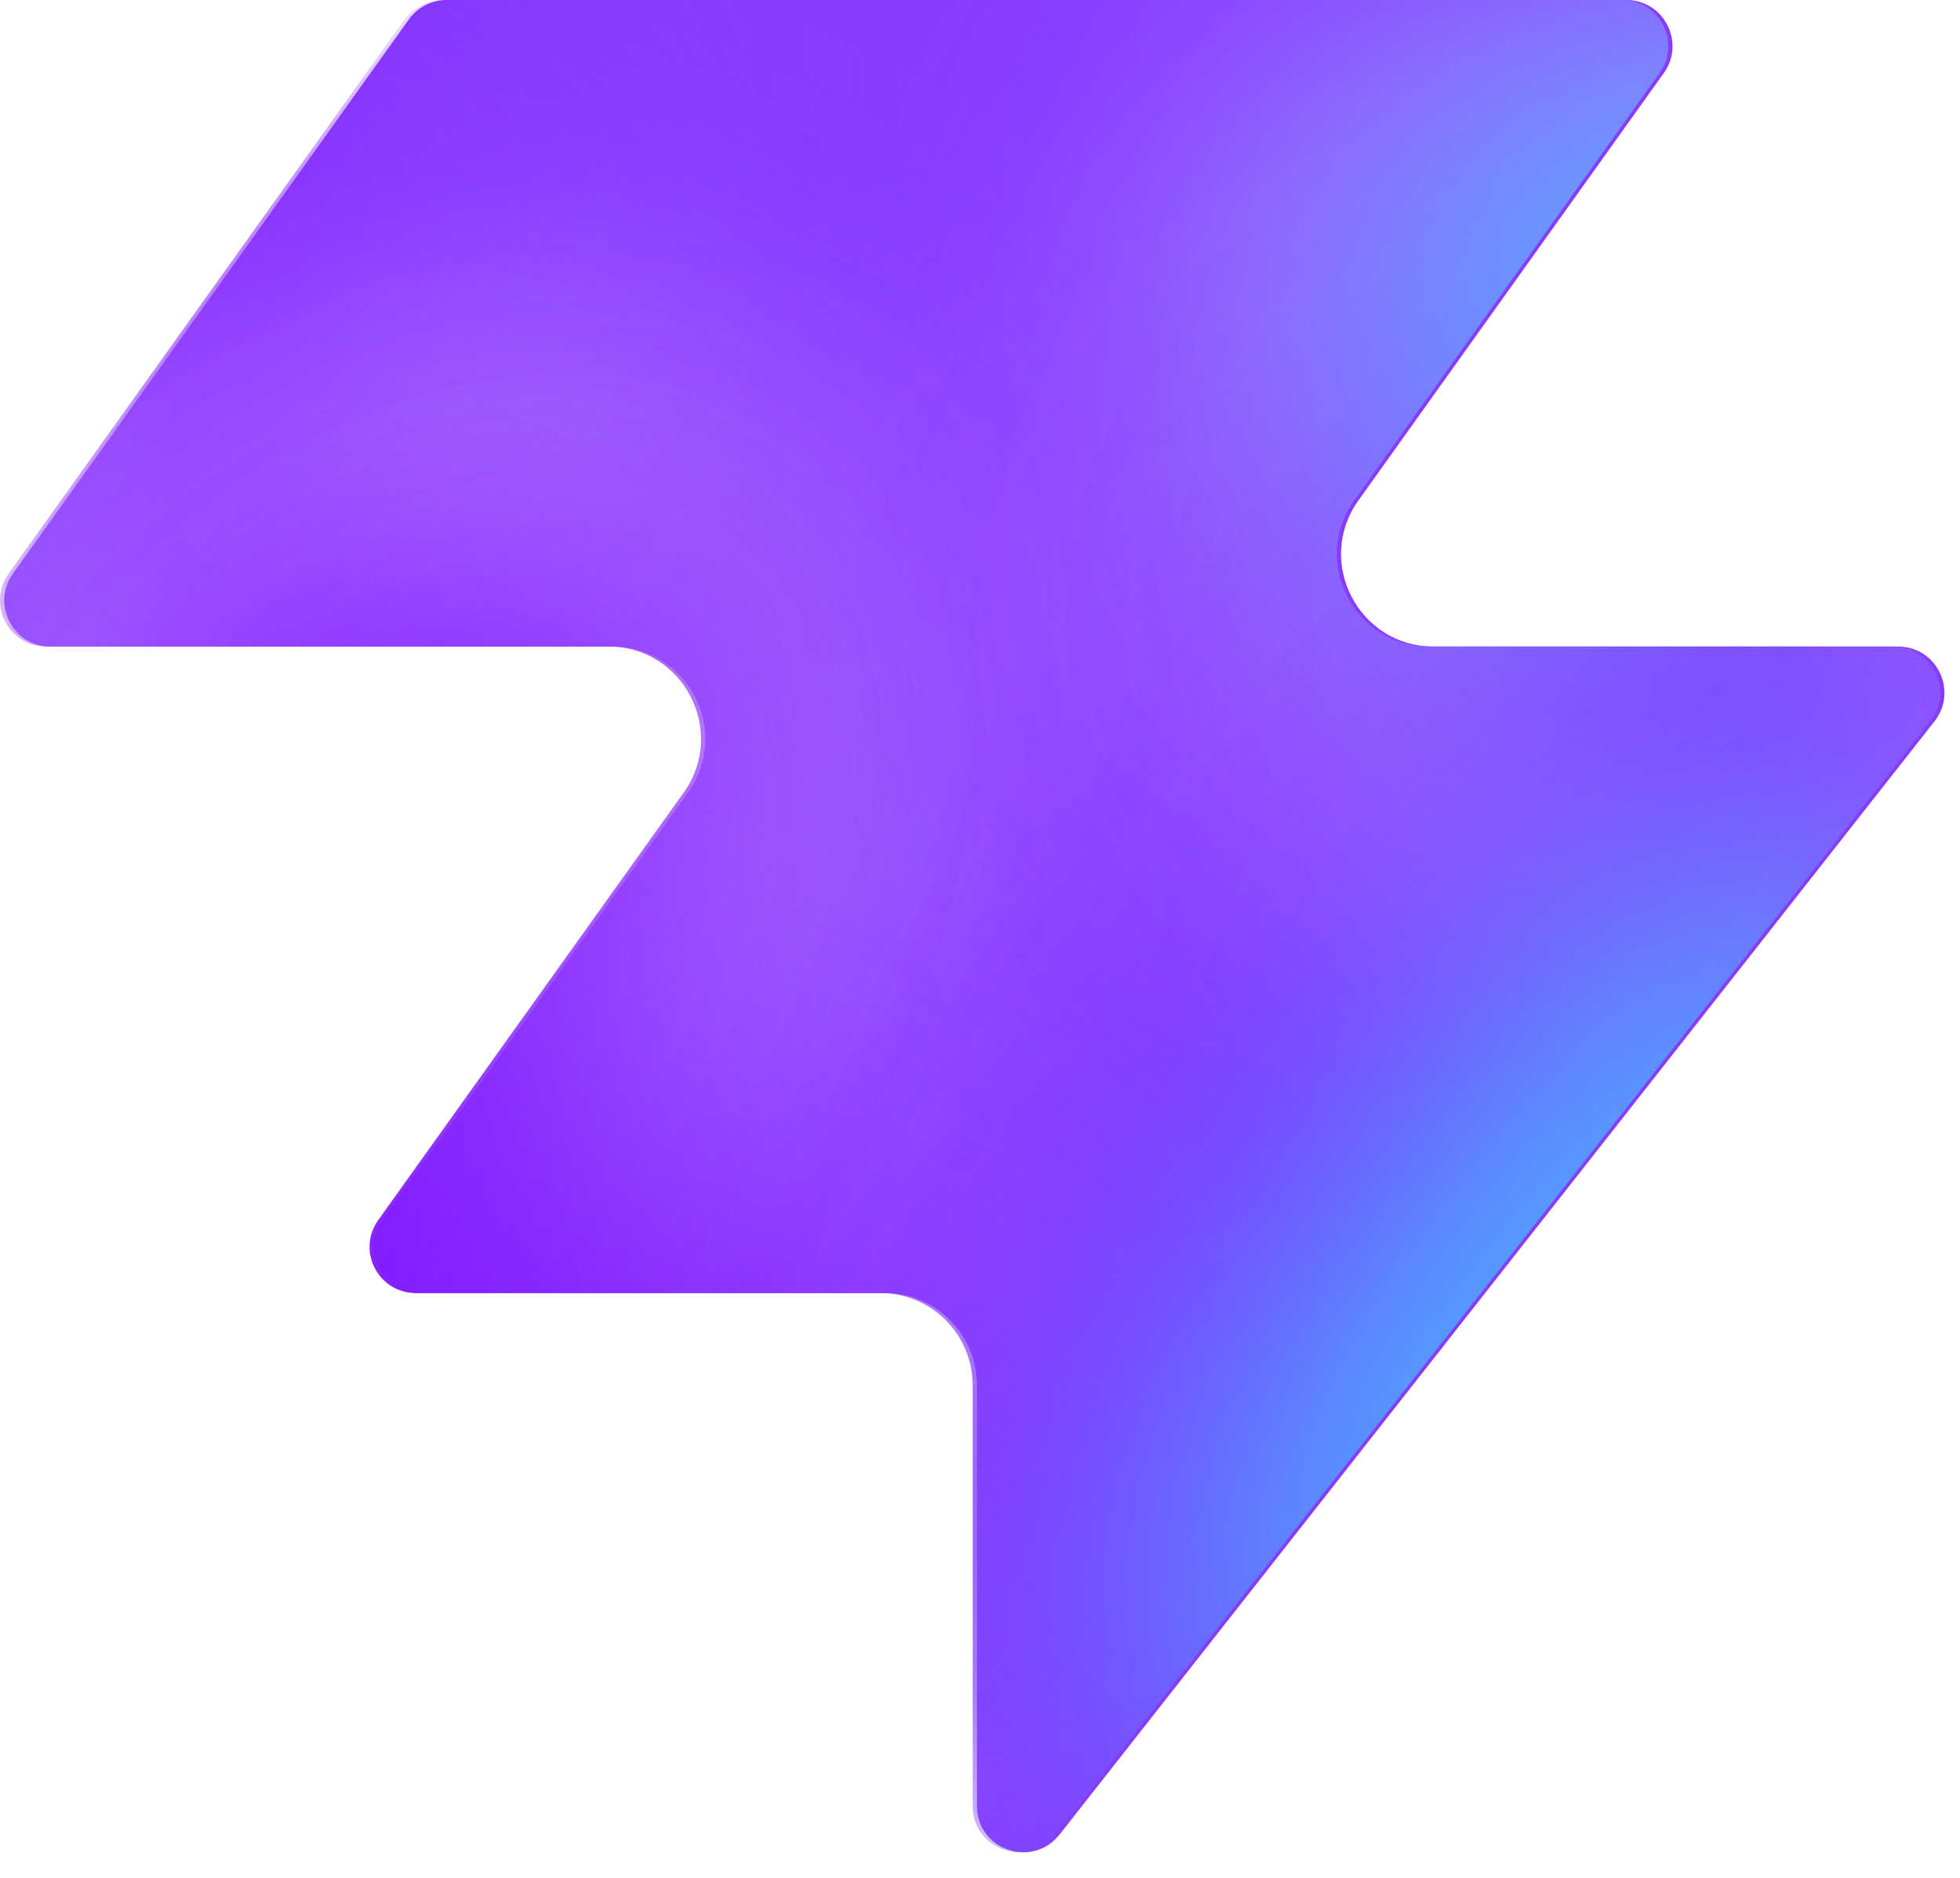
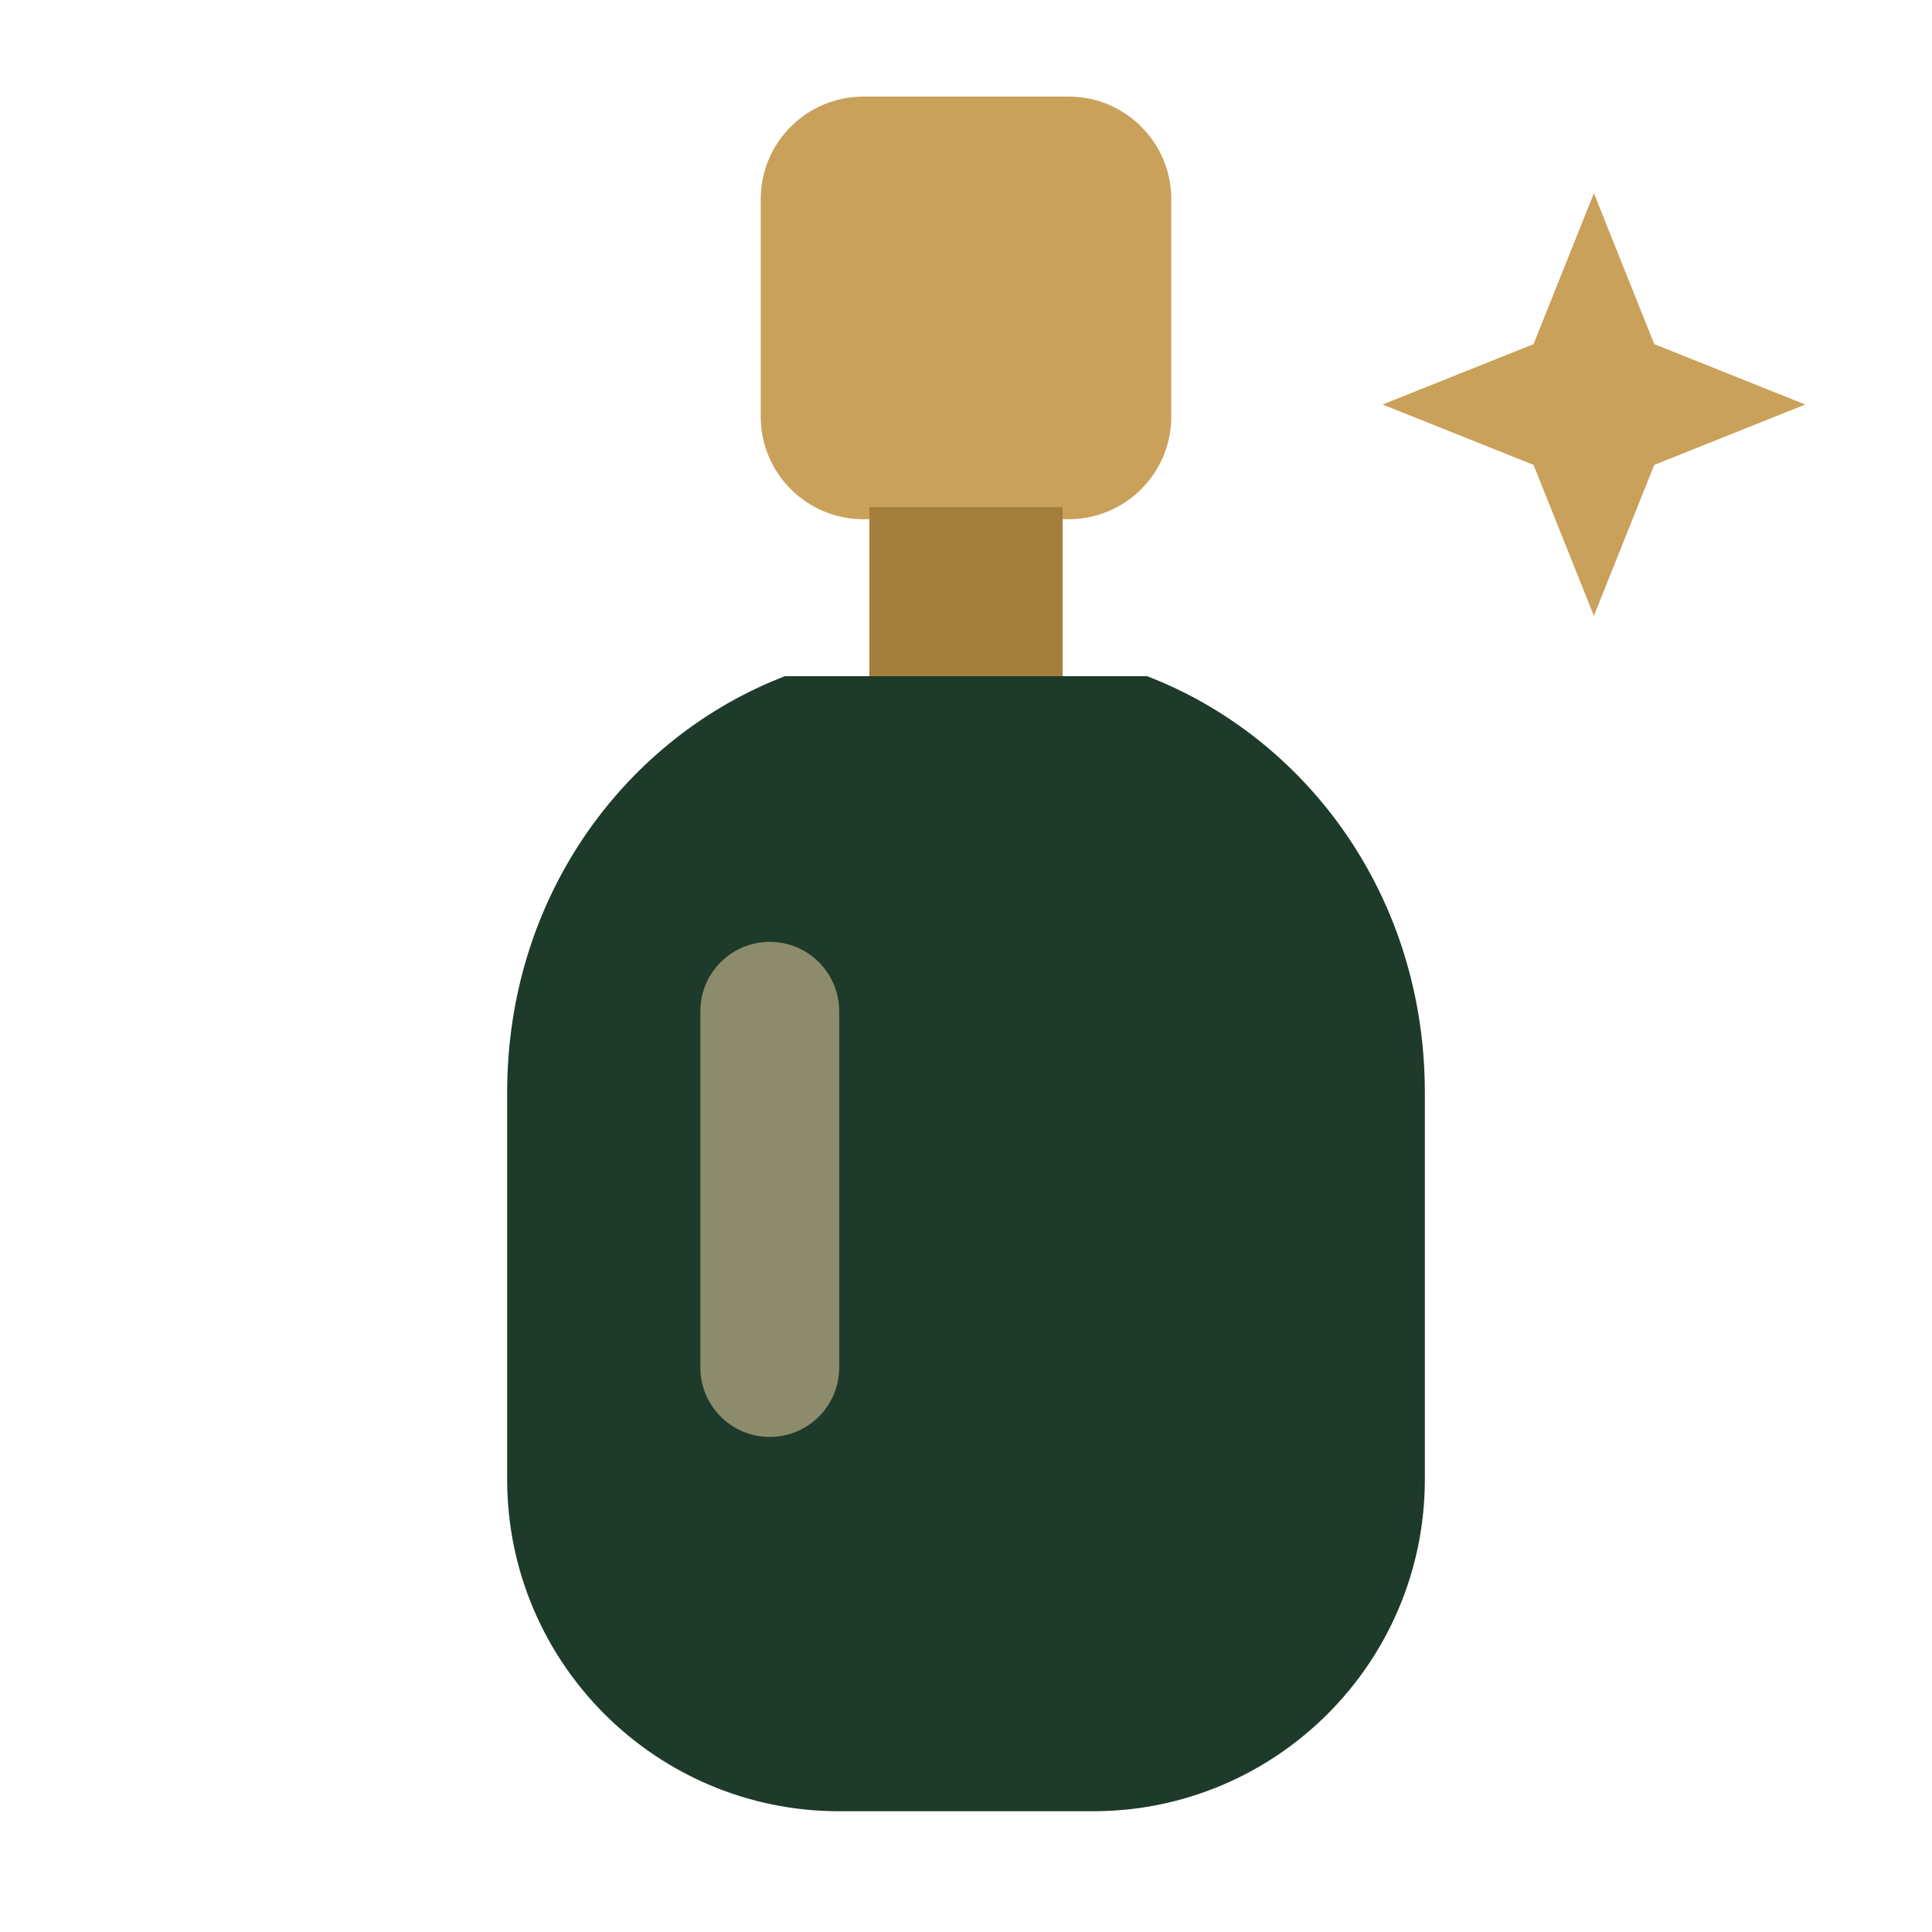
- <svg xmlns="http://www.w3.org/2000/svg" width="48" height="46" fill="none" viewBox="0 0 48 46">
-   <path fill="#863bff" d="M25.946 44.938c-.664.845-2.021.375-2.021-.698V33.937a2.26 2.26 0 0 0-2.262-2.262H10.287c-.92 0-1.456-1.04-.92-1.788l7.48-10.471c1.07-1.497 0-3.578-1.842-3.578H1.237c-.92 0-1.456-1.04-.92-1.788L10.013.474c.214-.297.556-.474.92-.474h28.894c.92 0 1.456 1.04.92 1.788l-7.48 10.471c-1.07 1.498 0 3.579 1.842 3.579h11.377c.943 0 1.473 1.088.89 1.83L25.947 44.94z" style="fill:#863bff;fill:color(display-p3 .525 .23 1);fill-opacity:1" />
-   <mask id="a" width="48" height="46" x="0" y="0" maskUnits="userSpaceOnUse" style="mask-type:alpha">
-     <path fill="#000" d="M25.842 44.938c-.664.844-2.021.375-2.021-.698V33.937a2.26 2.26 0 0 0-2.262-2.262H10.183c-.92 0-1.456-1.04-.92-1.788l7.48-10.471c1.07-1.498 0-3.579-1.842-3.579H1.133c-.92 0-1.456-1.04-.92-1.787L9.91.473c.214-.297.556-.474.92-.474h28.894c.92 0 1.456 1.04.92 1.788l-7.48 10.471c-1.07 1.498 0 3.578 1.842 3.578h11.377c.943 0 1.473 1.088.89 1.832L25.843 44.94z" style="fill:#000;fill-opacity:1" />
-   </mask>
-   <g mask="url(#a)">
-     <g filter="url(#b)">
-       <ellipse cx="5.508" cy="14.704" fill="#ede6ff" rx="5.508" ry="14.704" style="fill:#ede6ff;fill:color(display-p3 .927 .903 1);fill-opacity:1" transform="matrix(.00324 1 1 -.00324 -4.47 31.516)" />
-     </g>
-     <g filter="url(#c)">
-       <ellipse cx="10.399" cy="29.851" fill="#ede6ff" rx="10.399" ry="29.851" style="fill:#ede6ff;fill:color(display-p3 .927 .903 1);fill-opacity:1" transform="matrix(.00324 1 1 -.00324 -39.328 7.883)" />
-     </g>
-     <g filter="url(#d)">
-       <ellipse cx="5.508" cy="30.487" fill="#7e14ff" rx="5.508" ry="30.487" style="fill:#7e14ff;fill:color(display-p3 .492 .077 1);fill-opacity:1" transform="rotate(89.814 -25.913 -14.639)scale(1 -1)" />
-     </g>
-     <g filter="url(#e)">
-       <ellipse cx="5.508" cy="30.599" fill="#7e14ff" rx="5.508" ry="30.599" style="fill:#7e14ff;fill:color(display-p3 .492 .077 1);fill-opacity:1" transform="rotate(89.814 -32.644 -3.334)scale(1 -1)" />
-     </g>
-     <g filter="url(#f)">
-       <ellipse cx="5.508" cy="30.599" fill="#7e14ff" rx="5.508" ry="30.599" style="fill:#7e14ff;fill:color(display-p3 .492 .077 1);fill-opacity:1" transform="matrix(.00324 1 1 -.00324 -34.34 30.47)" />
-     </g>
-     <g filter="url(#g)">
-       <ellipse cx="14.072" cy="22.078" fill="#ede6ff" rx="14.072" ry="22.078" style="fill:#ede6ff;fill:color(display-p3 .927 .903 1);fill-opacity:1" transform="rotate(93.35 24.506 48.493)scale(-1 1)" />
-     </g>
-     <g filter="url(#h)">
-       <ellipse cx="3.47" cy="21.501" fill="#7e14ff" rx="3.47" ry="21.501" style="fill:#7e14ff;fill:color(display-p3 .492 .077 1);fill-opacity:1" transform="rotate(89.009 28.708 47.59)scale(-1 1)" />
-     </g>
-     <g filter="url(#i)">
-       <ellipse cx="3.47" cy="21.501" fill="#7e14ff" rx="3.47" ry="21.501" style="fill:#7e14ff;fill:color(display-p3 .492 .077 1);fill-opacity:1" transform="rotate(89.009 28.708 47.59)scale(-1 1)" />
-     </g>
-     <g filter="url(#j)">
-       <ellipse cx=".387" cy="8.972" fill="#7e14ff" rx="4.407" ry="29.108" style="fill:#7e14ff;fill:color(display-p3 .492 .077 1);fill-opacity:1" transform="rotate(39.51 .387 8.972)" />
-     </g>
-     <g filter="url(#k)">
-       <ellipse cx="47.523" cy="-6.092" fill="#7e14ff" rx="4.407" ry="29.108" style="fill:#7e14ff;fill:color(display-p3 .492 .077 1);fill-opacity:1" transform="rotate(37.892 47.523 -6.092)" />
-     </g>
-     <g filter="url(#l)">
-       <ellipse cx="41.412" cy="6.333" fill="#47bfff" rx="5.971" ry="9.665" style="fill:#47bfff;fill:color(display-p3 .28 .748 1);fill-opacity:1" transform="rotate(37.892 41.412 6.333)" />
-     </g>
-     <g filter="url(#m)">
-       <ellipse cx="-1.879" cy="38.332" fill="#7e14ff" rx="4.407" ry="29.108" style="fill:#7e14ff;fill:color(display-p3 .492 .077 1);fill-opacity:1" transform="rotate(37.892 -1.88 38.332)" />
-     </g>
-     <g filter="url(#n)">
-       <ellipse cx="-1.879" cy="38.332" fill="#7e14ff" rx="4.407" ry="29.108" style="fill:#7e14ff;fill:color(display-p3 .492 .077 1);fill-opacity:1" transform="rotate(37.892 -1.88 38.332)" />
-     </g>
-     <g filter="url(#o)">
-       <ellipse cx="35.651" cy="29.907" fill="#7e14ff" rx="4.407" ry="29.108" style="fill:#7e14ff;fill:color(display-p3 .492 .077 1);fill-opacity:1" transform="rotate(37.892 35.651 29.907)" />
-     </g>
-     <g filter="url(#p)">
-       <ellipse cx="38.418" cy="32.4" fill="#47bfff" rx="5.971" ry="15.297" style="fill:#47bfff;fill:color(display-p3 .28 .748 1);fill-opacity:1" transform="rotate(37.892 38.418 32.4)" />
-     </g>
-   </g>
-   <defs>
-     <filter id="b" width="60.045" height="41.654" x="-19.77" y="16.149" color-interpolation-filters="sRGB" filterUnits="userSpaceOnUse">
-       <feFlood flood-opacity="0" result="BackgroundImageFix" />
-       <feBlend in="SourceGraphic" in2="BackgroundImageFix" result="shape" />
-       <feGaussianBlur result="effect1_foregroundBlur_2002_17158" stdDeviation="7.659" />
-     </filter>
-     <filter id="c" width="90.34" height="51.437" x="-54.613" y="-7.533" color-interpolation-filters="sRGB" filterUnits="userSpaceOnUse">
-       <feFlood flood-opacity="0" result="BackgroundImageFix" />
-       <feBlend in="SourceGraphic" in2="BackgroundImageFix" result="shape" />
-       <feGaussianBlur result="effect1_foregroundBlur_2002_17158" stdDeviation="7.659" />
-     </filter>
-     <filter id="d" width="79.355" height="29.4" x="-49.64" y="2.03" color-interpolation-filters="sRGB" filterUnits="userSpaceOnUse">
-       <feFlood flood-opacity="0" result="BackgroundImageFix" />
-       <feBlend in="SourceGraphic" in2="BackgroundImageFix" result="shape" />
-       <feGaussianBlur result="effect1_foregroundBlur_2002_17158" stdDeviation="4.596" />
-     </filter>
-     <filter id="e" width="79.579" height="29.4" x="-45.045" y="20.029" color-interpolation-filters="sRGB" filterUnits="userSpaceOnUse">
-       <feFlood flood-opacity="0" result="BackgroundImageFix" />
-       <feBlend in="SourceGraphic" in2="BackgroundImageFix" result="shape" />
-       <feGaussianBlur result="effect1_foregroundBlur_2002_17158" stdDeviation="4.596" />
-     </filter>
-     <filter id="f" width="79.579" height="29.4" x="-43.513" y="21.178" color-interpolation-filters="sRGB" filterUnits="userSpaceOnUse">
-       <feFlood flood-opacity="0" result="BackgroundImageFix" />
-       <feBlend in="SourceGraphic" in2="BackgroundImageFix" result="shape" />
-       <feGaussianBlur result="effect1_foregroundBlur_2002_17158" stdDeviation="4.596" />
-     </filter>
-     <filter id="g" width="74.749" height="58.852" x="15.756" y="-17.901" color-interpolation-filters="sRGB" filterUnits="userSpaceOnUse">
-       <feFlood flood-opacity="0" result="BackgroundImageFix" />
-       <feBlend in="SourceGraphic" in2="BackgroundImageFix" result="shape" />
-       <feGaussianBlur result="effect1_foregroundBlur_2002_17158" stdDeviation="7.659" />
-     </filter>
-     <filter id="h" width="61.377" height="25.362" x="23.548" y="2.284" color-interpolation-filters="sRGB" filterUnits="userSpaceOnUse">
-       <feFlood flood-opacity="0" result="BackgroundImageFix" />
-       <feBlend in="SourceGraphic" in2="BackgroundImageFix" result="shape" />
-       <feGaussianBlur result="effect1_foregroundBlur_2002_17158" stdDeviation="4.596" />
-     </filter>
-     <filter id="i" width="61.377" height="25.362" x="23.548" y="2.284" color-interpolation-filters="sRGB" filterUnits="userSpaceOnUse">
-       <feFlood flood-opacity="0" result="BackgroundImageFix" />
-       <feBlend in="SourceGraphic" in2="BackgroundImageFix" result="shape" />
-       <feGaussianBlur result="effect1_foregroundBlur_2002_17158" stdDeviation="4.596" />
-     </filter>
-     <filter id="j" width="56.045" height="63.649" x="-27.636" y="-22.853" color-interpolation-filters="sRGB" filterUnits="userSpaceOnUse">
-       <feFlood flood-opacity="0" result="BackgroundImageFix" />
-       <feBlend in="SourceGraphic" in2="BackgroundImageFix" result="shape" />
-       <feGaussianBlur result="effect1_foregroundBlur_2002_17158" stdDeviation="4.596" />
-     </filter>
-     <filter id="k" width="54.814" height="64.646" x="20.116" y="-38.415" color-interpolation-filters="sRGB" filterUnits="userSpaceOnUse">
-       <feFlood flood-opacity="0" result="BackgroundImageFix" />
-       <feBlend in="SourceGraphic" in2="BackgroundImageFix" result="shape" />
-       <feGaussianBlur result="effect1_foregroundBlur_2002_17158" stdDeviation="4.596" />
-     </filter>
-     <filter id="l" width="33.541" height="35.313" x="24.641" y="-11.323" color-interpolation-filters="sRGB" filterUnits="userSpaceOnUse">
-       <feFlood flood-opacity="0" result="BackgroundImageFix" />
-       <feBlend in="SourceGraphic" in2="BackgroundImageFix" result="shape" />
-       <feGaussianBlur result="effect1_foregroundBlur_2002_17158" stdDeviation="4.596" />
-     </filter>
-     <filter id="m" width="54.814" height="64.646" x="-29.286" y="6.009" color-interpolation-filters="sRGB" filterUnits="userSpaceOnUse">
-       <feFlood flood-opacity="0" result="BackgroundImageFix" />
-       <feBlend in="SourceGraphic" in2="BackgroundImageFix" result="shape" />
-       <feGaussianBlur result="effect1_foregroundBlur_2002_17158" stdDeviation="4.596" />
-     </filter>
-     <filter id="n" width="54.814" height="64.646" x="-29.286" y="6.009" color-interpolation-filters="sRGB" filterUnits="userSpaceOnUse">
-       <feFlood flood-opacity="0" result="BackgroundImageFix" />
-       <feBlend in="SourceGraphic" in2="BackgroundImageFix" result="shape" />
-       <feGaussianBlur result="effect1_foregroundBlur_2002_17158" stdDeviation="4.596" />
-     </filter>
-     <filter id="o" width="54.814" height="64.646" x="8.244" y="-2.416" color-interpolation-filters="sRGB" filterUnits="userSpaceOnUse">
-       <feFlood flood-opacity="0" result="BackgroundImageFix" />
-       <feBlend in="SourceGraphic" in2="BackgroundImageFix" result="shape" />
-       <feGaussianBlur result="effect1_foregroundBlur_2002_17158" stdDeviation="4.596" />
-     </filter>
-     <filter id="p" width="39.409" height="43.623" x="18.713" y="10.588" color-interpolation-filters="sRGB" filterUnits="userSpaceOnUse">
-       <feFlood flood-opacity="0" result="BackgroundImageFix" />
-       <feBlend in="SourceGraphic" in2="BackgroundImageFix" result="shape" />
-       <feGaussianBlur result="effect1_foregroundBlur_2002_17158" stdDeviation="4.596" />
-     </filter>
-   </defs>
+ <svg xmlns="http://www.w3.org/2000/svg" viewBox="0 0 32 32">
+   <rect x="12.6" y="1.6" width="6.8" height="7" rx="1.7" fill="#c9a15a" />
+   <rect x="14.4" y="8.4" width="3.2" height="2.8" fill="#a37f3b" />
+   <path d="M13 11.2 h6 c2.6 1 4.6 3.6 4.6 6.9 v6.4 a5.5 5.5 0 0 1 -5.5 5.5 h-4.2 a5.5 5.5 0 0 1 -5.5 -5.5 v-6.4 c0 -3.3 2 -5.9 4.6 -6.9 z" fill="#1e3a2a" />
+   <rect x="11.6" y="15.6" width="2.3" height="8.2" rx="1.15" fill="#e6cfa3" opacity="0.55" />
+   <path d="M26.4 3.2 l1 2.5 2.5 1 -2.5 1 -1 2.5 -1 -2.5 -2.5 -1 2.5 -1 z" fill="#c9a15a" />
</svg>
